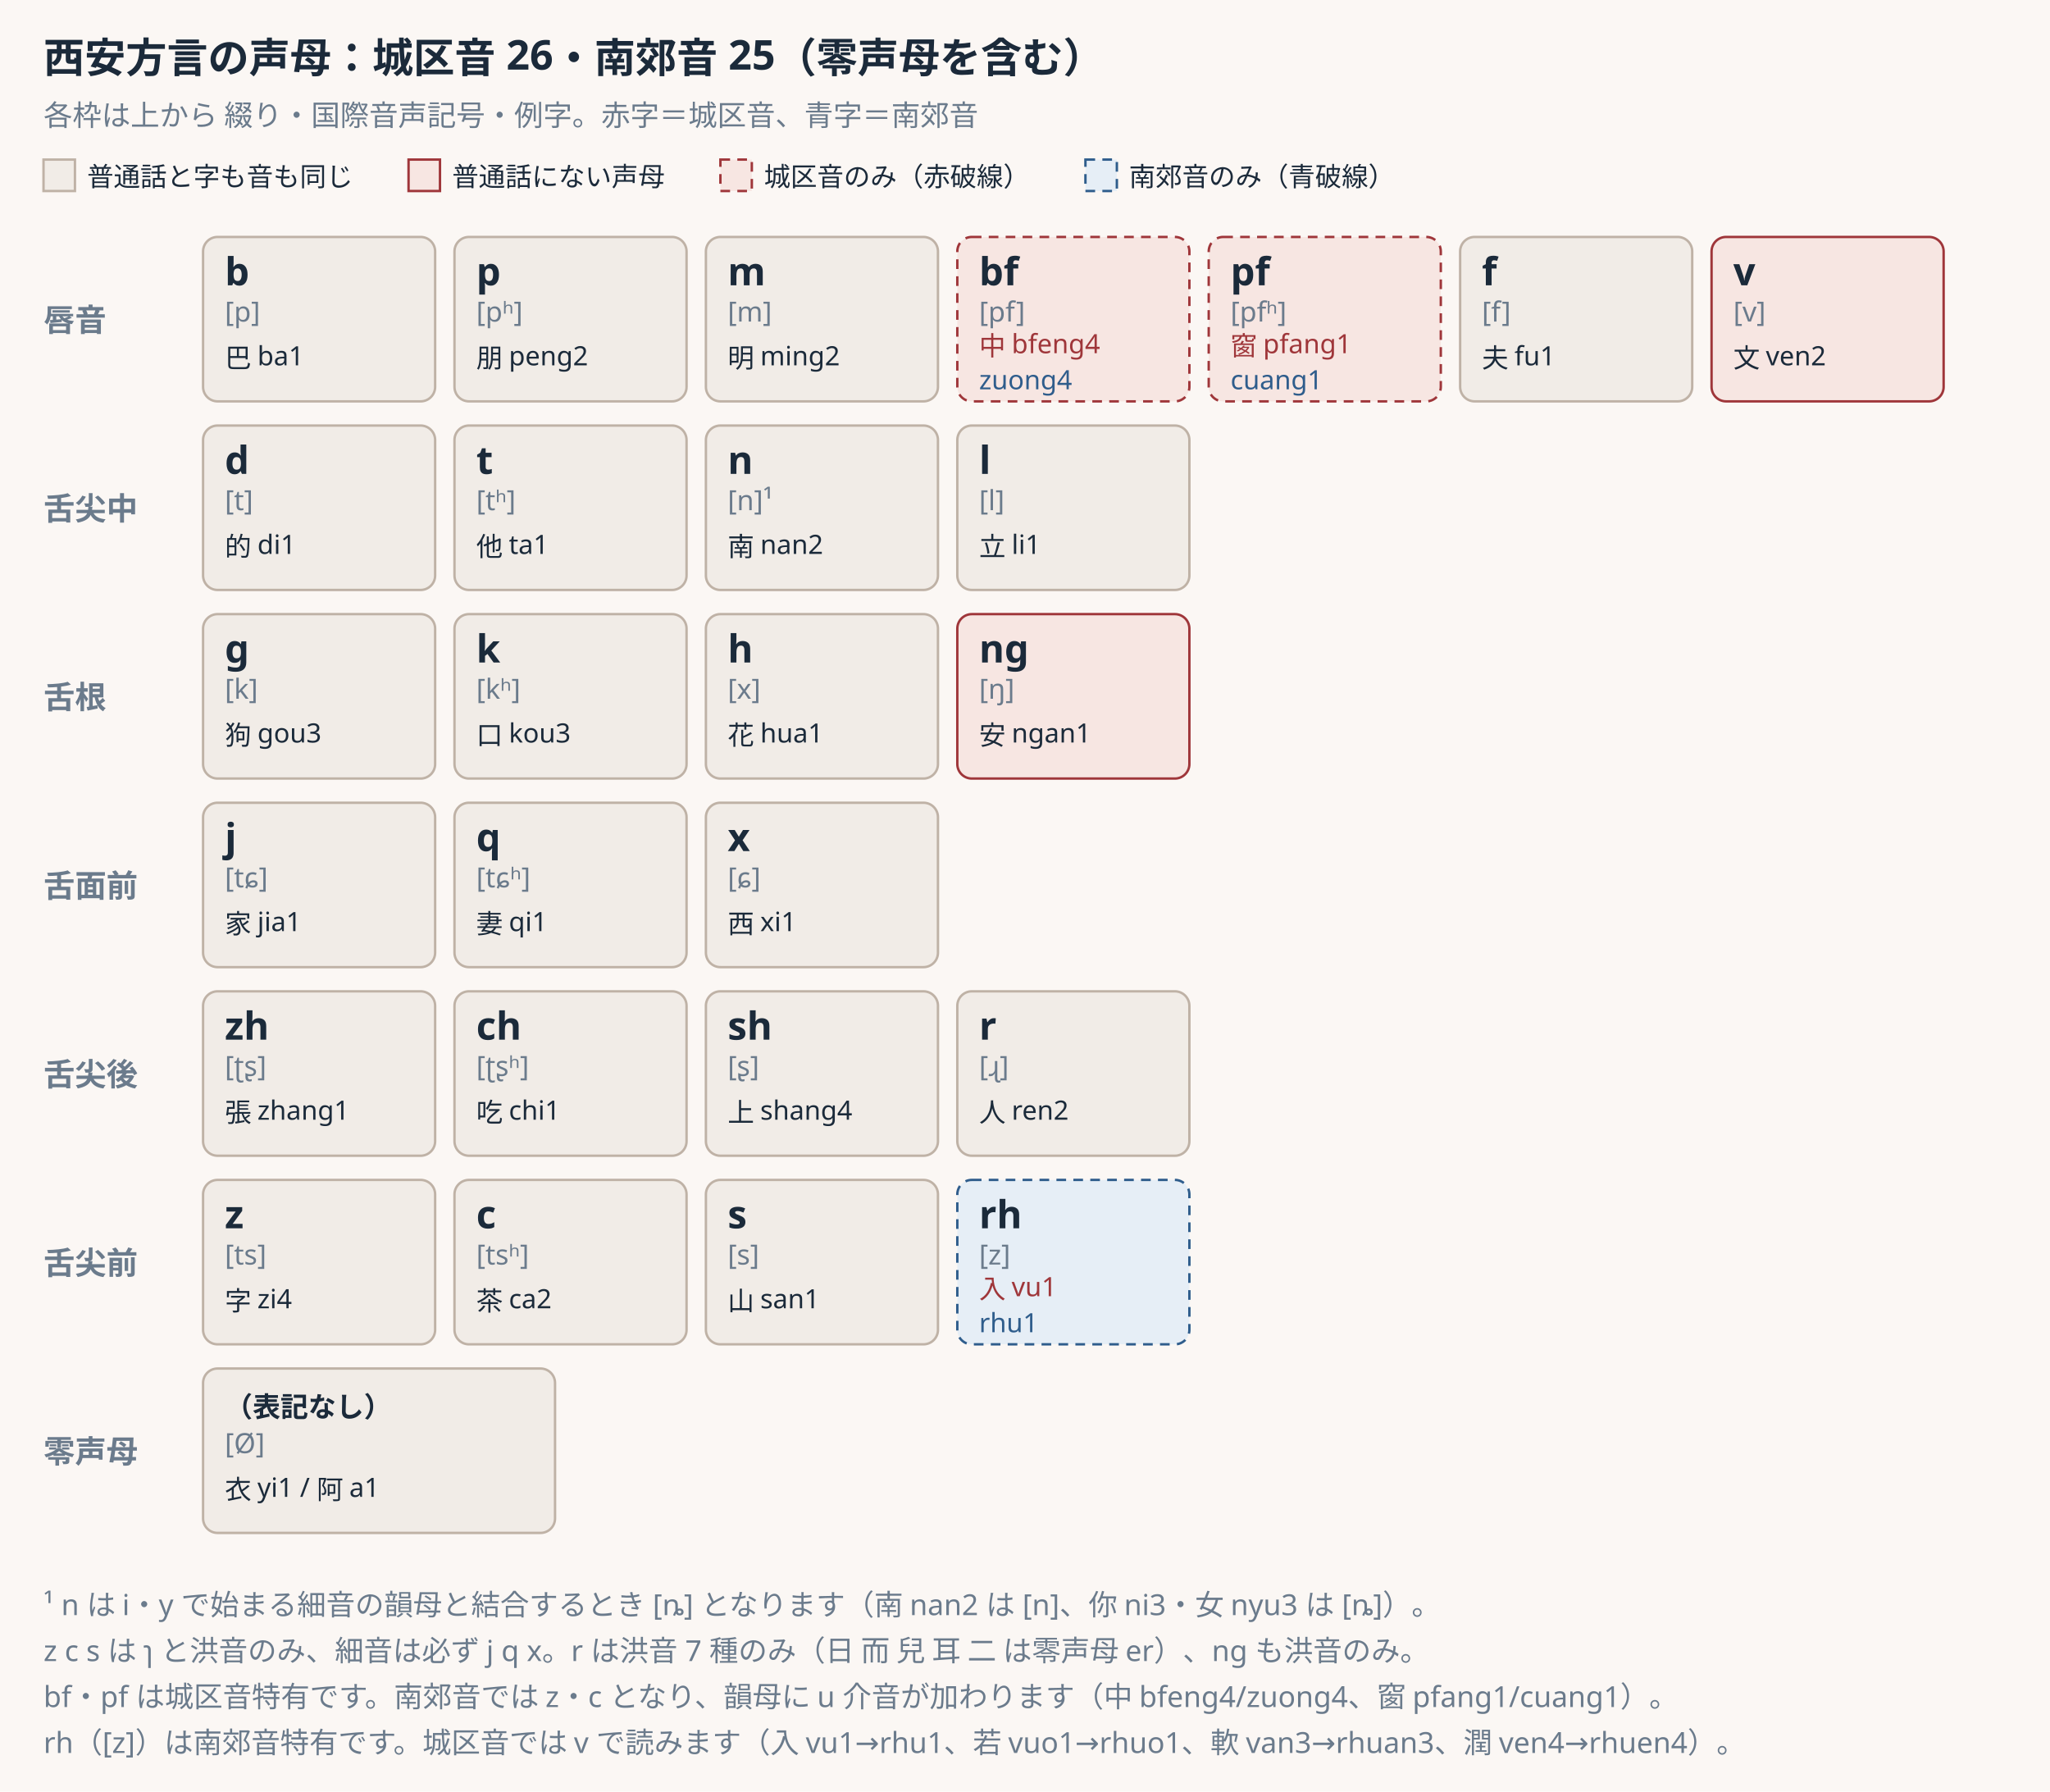
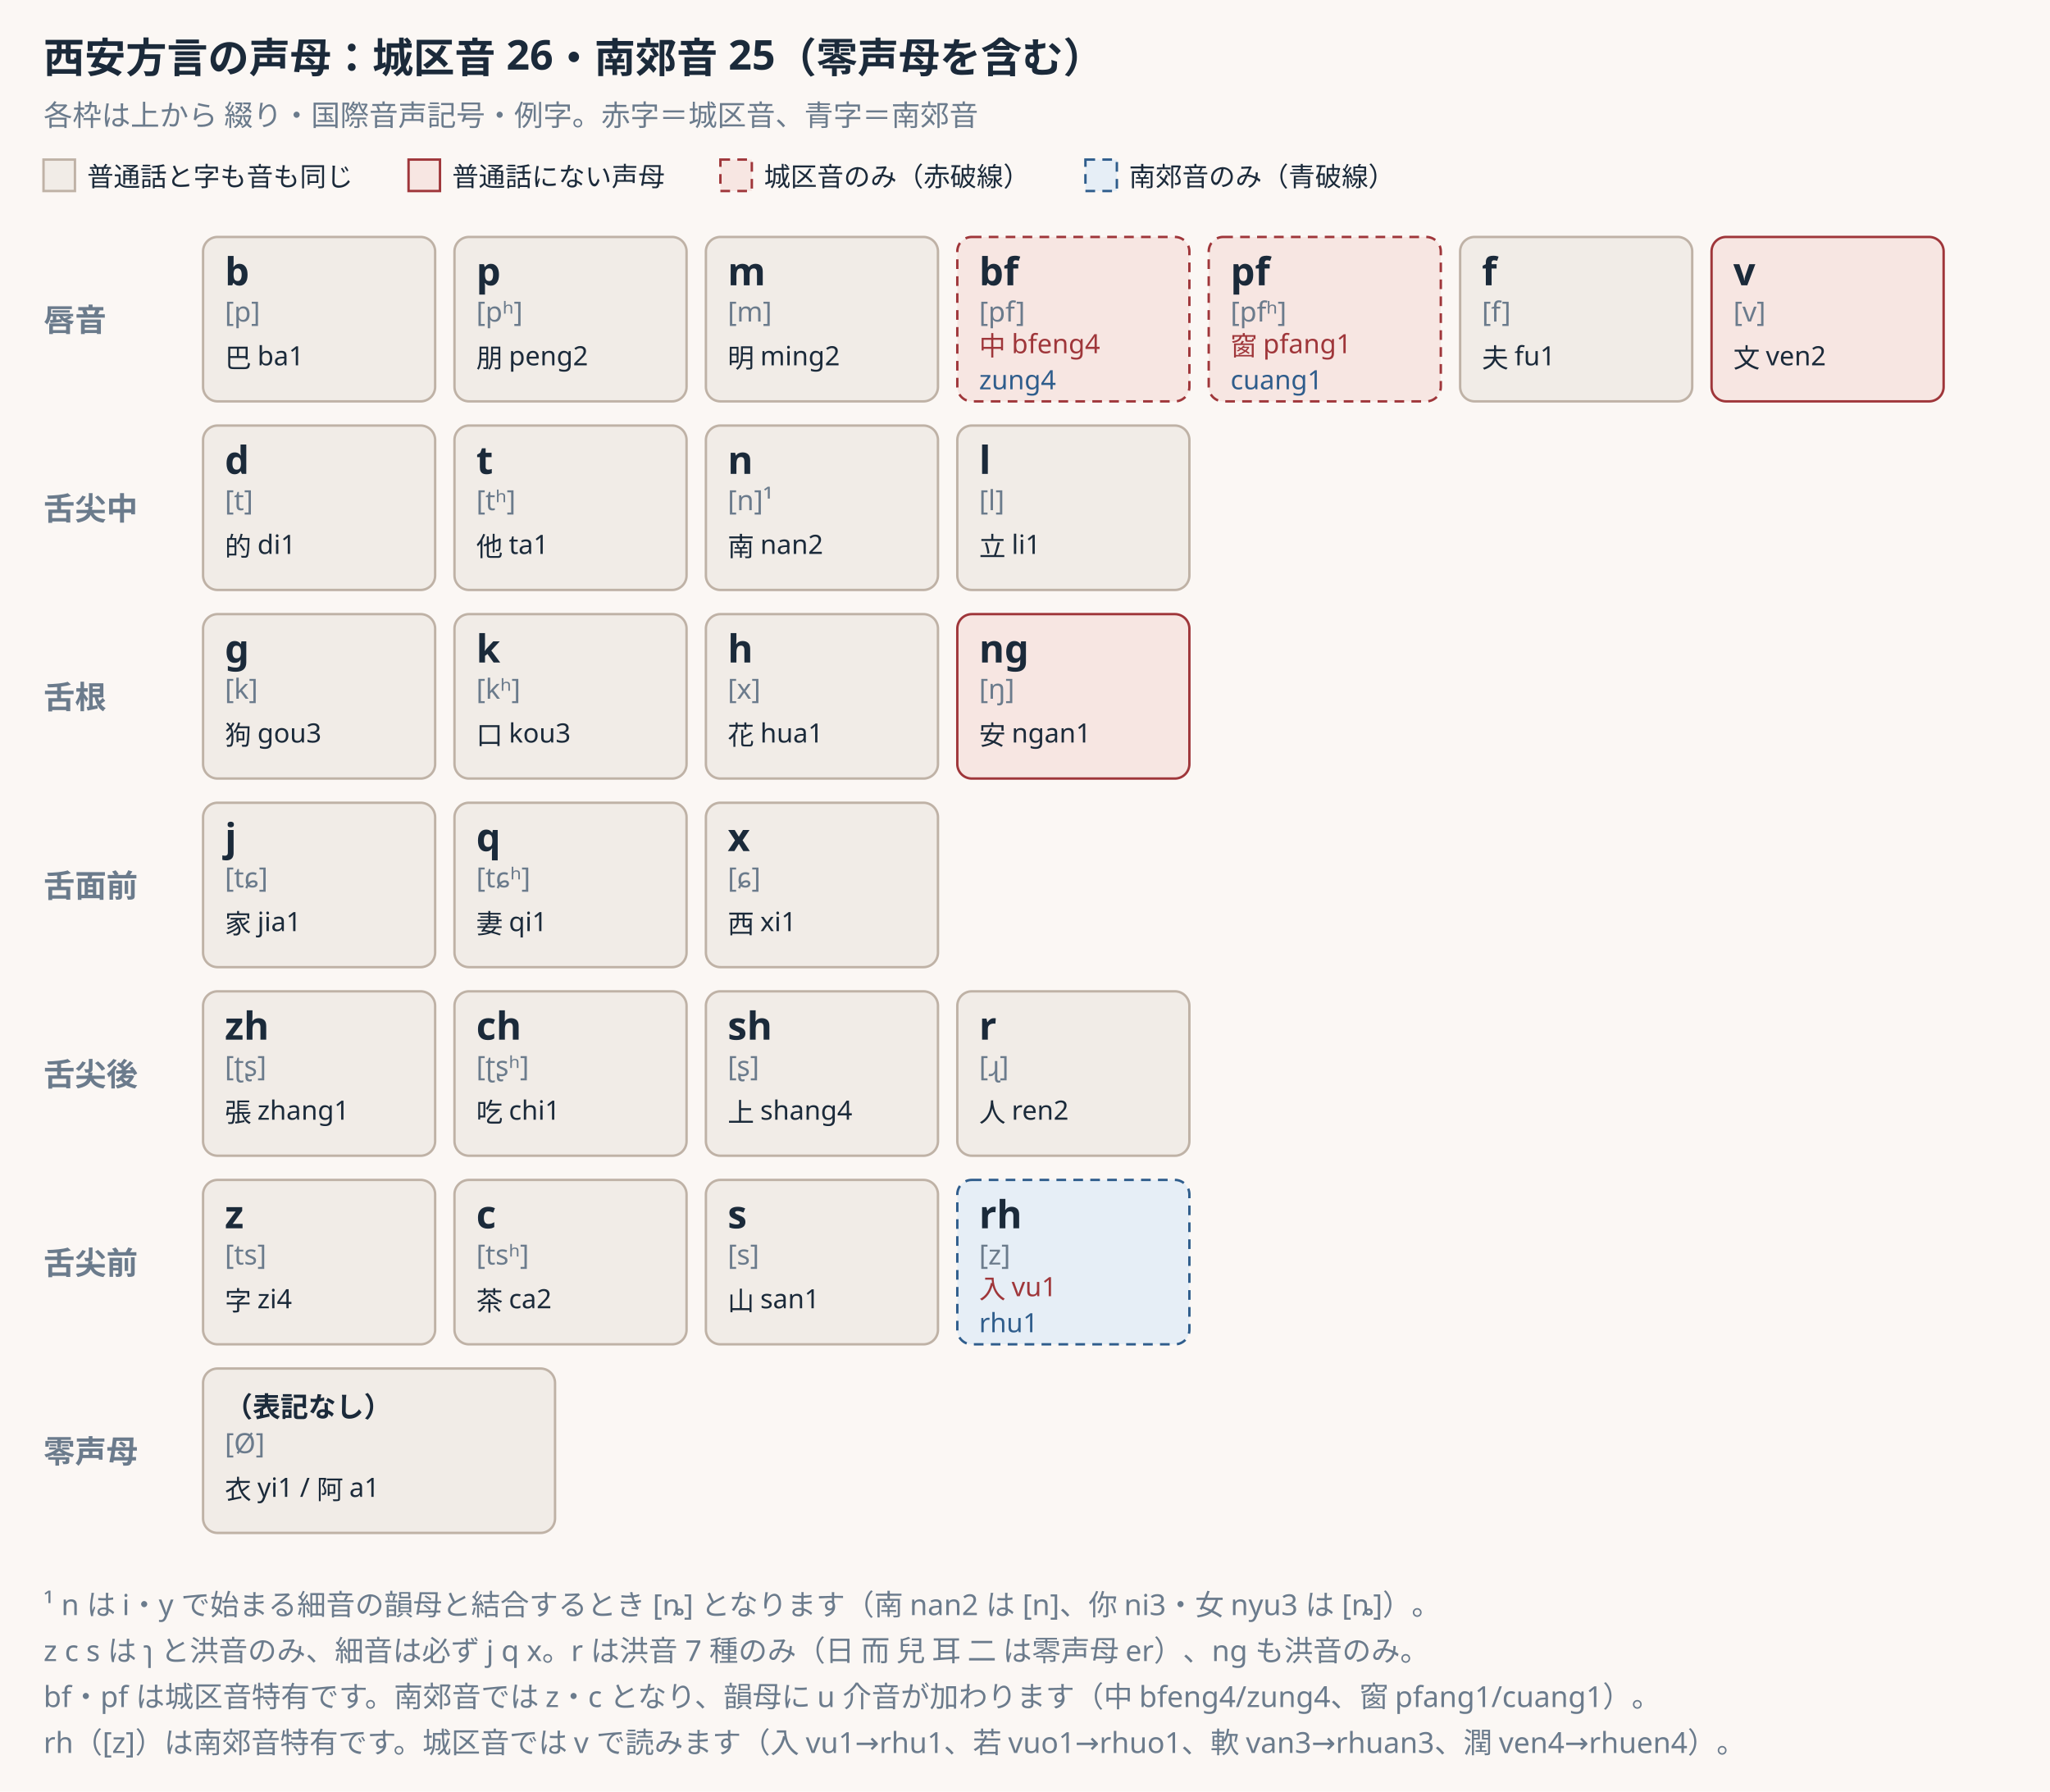
<svg xmlns="http://www.w3.org/2000/svg" width="848" height="741" viewBox="0 0 848 741" font-family="'Noto Sans JP','Hiragino Sans','Yu Gothic','Meiryo','Noto Sans SC',sans-serif">
  <rect width="848" height="741" fill="#FBF7F4" />
  <text x="18" y="30" font-size="17" fill="#1b2a3a" font-weight="bold" text-anchor="start">西安方言の声母：城区音 26・南郊音 25（零声母を含む）</text>
  <text x="18" y="52" font-size="12" fill="#6b7b8c" font-weight="normal" text-anchor="start">各枠は上から 綴り・国際音声記号・例字。赤字＝城区音、青字＝南郊音</text>
  <rect x="18" y="66" width="13" height="13" fill="#f1ece7" stroke="#bfb2a6" />
  <text x="36" y="77" font-size="11" fill="#1b2a3a" font-weight="normal" text-anchor="start">普通話と字も音も同じ</text>
  <rect x="169" y="66" width="13" height="13" fill="#f7e6e2" stroke="#9f363a" />
  <text x="187" y="77" font-size="11" fill="#1b2a3a" font-weight="normal" text-anchor="start">普通話にない声母</text>
  <rect x="298" y="66" width="13" height="13" fill="#f7e6e2" stroke="#9f363a" stroke-dasharray="4 3" />
  <text x="316" y="77" font-size="11" fill="#1b2a3a" font-weight="normal" text-anchor="start">城区音のみ（赤破線）</text>
  <rect x="449" y="66" width="13" height="13" fill="#e6eef6" stroke="#2f5d8c" stroke-dasharray="4 3" />
  <text x="467" y="77" font-size="11" fill="#1b2a3a" font-weight="normal" text-anchor="start">南郊音のみ（青破線）</text>
  <text x="18" y="137" font-size="13" fill="#6b7b8c" font-weight="bold" text-anchor="start">唇音</text>
  <rect x="84" y="98" width="96" height="68" rx="6" fill="#f1ece7" stroke="#bfb2a6" />
  <text x="93" y="118" font-size="16" fill="#1b2a3a" font-weight="bold" text-anchor="start">b</text>
  <text x="93" y="133" font-size="11.5" fill="#6b7b8c" font-weight="normal" text-anchor="start">[p]</text>
  <text x="93" y="152" font-size="11" fill="#1b2a3a" font-weight="normal" text-anchor="start">巴 ba1</text>
  <rect x="188" y="98" width="96" height="68" rx="6" fill="#f1ece7" stroke="#bfb2a6" />
  <text x="197" y="118" font-size="16" fill="#1b2a3a" font-weight="bold" text-anchor="start">p</text>
  <text x="197" y="133" font-size="11.5" fill="#6b7b8c" font-weight="normal" text-anchor="start">[pʰ]</text>
  <text x="197" y="152" font-size="11" fill="#1b2a3a" font-weight="normal" text-anchor="start">朋 peng2</text>
  <rect x="292" y="98" width="96" height="68" rx="6" fill="#f1ece7" stroke="#bfb2a6" />
  <text x="301" y="118" font-size="16" fill="#1b2a3a" font-weight="bold" text-anchor="start">m</text>
  <text x="301" y="133" font-size="11.5" fill="#6b7b8c" font-weight="normal" text-anchor="start">[m]</text>
  <text x="301" y="152" font-size="11" fill="#1b2a3a" font-weight="normal" text-anchor="start">明 ming2</text>
  <rect x="396" y="98" width="96" height="68" rx="6" fill="#f7e6e2" stroke="#9f363a" stroke-dasharray="4 3" />
  <text x="405" y="118" font-size="16" fill="#1b2a3a" font-weight="bold" text-anchor="start">bf</text>
  <text x="405" y="133" font-size="11.5" fill="#6b7b8c" font-weight="normal" text-anchor="start">[pf]</text>
  <text x="405" y="147" font-size="11" fill="#9f363a" font-weight="normal" text-anchor="start">中 bfeng4</text>
-   <text x="405" y="161" font-size="11" fill="#2f5d8c" font-weight="normal" text-anchor="start">zuong4</text>
+   <text x="405" y="161" font-size="11" fill="#2f5d8c" font-weight="normal" text-anchor="start">zung4</text>
  <rect x="500" y="98" width="96" height="68" rx="6" fill="#f7e6e2" stroke="#9f363a" stroke-dasharray="4 3" />
  <text x="509" y="118" font-size="16" fill="#1b2a3a" font-weight="bold" text-anchor="start">pf</text>
  <text x="509" y="133" font-size="11.5" fill="#6b7b8c" font-weight="normal" text-anchor="start">[pfʰ]</text>
  <text x="509" y="147" font-size="11" fill="#9f363a" font-weight="normal" text-anchor="start">窗 pfang1</text>
  <text x="509" y="161" font-size="11" fill="#2f5d8c" font-weight="normal" text-anchor="start">cuang1</text>
  <rect x="604" y="98" width="96" height="68" rx="6" fill="#f1ece7" stroke="#bfb2a6" />
  <text x="613" y="118" font-size="16" fill="#1b2a3a" font-weight="bold" text-anchor="start">f</text>
  <text x="613" y="133" font-size="11.5" fill="#6b7b8c" font-weight="normal" text-anchor="start">[f]</text>
  <text x="613" y="152" font-size="11" fill="#1b2a3a" font-weight="normal" text-anchor="start">夫 fu1</text>
  <rect x="708" y="98" width="96" height="68" rx="6" fill="#f7e6e2" stroke="#9f363a" />
  <text x="717" y="118" font-size="16" fill="#1b2a3a" font-weight="bold" text-anchor="start">v</text>
  <text x="717" y="133" font-size="11.5" fill="#6b7b8c" font-weight="normal" text-anchor="start">[v]</text>
  <text x="717" y="152" font-size="11" fill="#1b2a3a" font-weight="normal" text-anchor="start">文 ven2</text>
  <text x="18" y="215" font-size="13" fill="#6b7b8c" font-weight="bold" text-anchor="start">舌尖中</text>
  <rect x="84" y="176" width="96" height="68" rx="6" fill="#f1ece7" stroke="#bfb2a6" />
  <text x="93" y="196" font-size="16" fill="#1b2a3a" font-weight="bold" text-anchor="start">d</text>
  <text x="93" y="211" font-size="11.5" fill="#6b7b8c" font-weight="normal" text-anchor="start">[t]</text>
  <text x="93" y="230" font-size="11" fill="#1b2a3a" font-weight="normal" text-anchor="start">的 di1</text>
  <rect x="188" y="176" width="96" height="68" rx="6" fill="#f1ece7" stroke="#bfb2a6" />
  <text x="197" y="196" font-size="16" fill="#1b2a3a" font-weight="bold" text-anchor="start">t</text>
  <text x="197" y="211" font-size="11.5" fill="#6b7b8c" font-weight="normal" text-anchor="start">[tʰ]</text>
  <text x="197" y="230" font-size="11" fill="#1b2a3a" font-weight="normal" text-anchor="start">他 ta1</text>
  <rect x="292" y="176" width="96" height="68" rx="6" fill="#f1ece7" stroke="#bfb2a6" />
  <text x="301" y="196" font-size="16" fill="#1b2a3a" font-weight="bold" text-anchor="start">n</text>
  <text x="301" y="211" font-size="11.5" fill="#6b7b8c" font-weight="normal" text-anchor="start">[n]¹</text>
  <text x="301" y="230" font-size="11" fill="#1b2a3a" font-weight="normal" text-anchor="start">南 nan2</text>
  <rect x="396" y="176" width="96" height="68" rx="6" fill="#f1ece7" stroke="#bfb2a6" />
  <text x="405" y="196" font-size="16" fill="#1b2a3a" font-weight="bold" text-anchor="start">l</text>
  <text x="405" y="211" font-size="11.5" fill="#6b7b8c" font-weight="normal" text-anchor="start">[l]</text>
  <text x="405" y="230" font-size="11" fill="#1b2a3a" font-weight="normal" text-anchor="start">立 li1</text>
  <text x="18" y="293" font-size="13" fill="#6b7b8c" font-weight="bold" text-anchor="start">舌根</text>
  <rect x="84" y="254" width="96" height="68" rx="6" fill="#f1ece7" stroke="#bfb2a6" />
  <text x="93" y="274" font-size="16" fill="#1b2a3a" font-weight="bold" text-anchor="start">g</text>
  <text x="93" y="289" font-size="11.5" fill="#6b7b8c" font-weight="normal" text-anchor="start">[k]</text>
  <text x="93" y="308" font-size="11" fill="#1b2a3a" font-weight="normal" text-anchor="start">狗 gou3</text>
  <rect x="188" y="254" width="96" height="68" rx="6" fill="#f1ece7" stroke="#bfb2a6" />
  <text x="197" y="274" font-size="16" fill="#1b2a3a" font-weight="bold" text-anchor="start">k</text>
  <text x="197" y="289" font-size="11.5" fill="#6b7b8c" font-weight="normal" text-anchor="start">[kʰ]</text>
  <text x="197" y="308" font-size="11" fill="#1b2a3a" font-weight="normal" text-anchor="start">口 kou3</text>
  <rect x="292" y="254" width="96" height="68" rx="6" fill="#f1ece7" stroke="#bfb2a6" />
  <text x="301" y="274" font-size="16" fill="#1b2a3a" font-weight="bold" text-anchor="start">h</text>
  <text x="301" y="289" font-size="11.5" fill="#6b7b8c" font-weight="normal" text-anchor="start">[x]</text>
  <text x="301" y="308" font-size="11" fill="#1b2a3a" font-weight="normal" text-anchor="start">花 hua1</text>
  <rect x="396" y="254" width="96" height="68" rx="6" fill="#f7e6e2" stroke="#9f363a" />
  <text x="405" y="274" font-size="16" fill="#1b2a3a" font-weight="bold" text-anchor="start">ng</text>
  <text x="405" y="289" font-size="11.5" fill="#6b7b8c" font-weight="normal" text-anchor="start">[ŋ]</text>
  <text x="405" y="308" font-size="11" fill="#1b2a3a" font-weight="normal" text-anchor="start">安 ngan1</text>
  <text x="18" y="371" font-size="13" fill="#6b7b8c" font-weight="bold" text-anchor="start">舌面前</text>
  <rect x="84" y="332" width="96" height="68" rx="6" fill="#f1ece7" stroke="#bfb2a6" />
  <text x="93" y="352" font-size="16" fill="#1b2a3a" font-weight="bold" text-anchor="start">j</text>
  <text x="93" y="367" font-size="11.5" fill="#6b7b8c" font-weight="normal" text-anchor="start">[tɕ]</text>
  <text x="93" y="386" font-size="11" fill="#1b2a3a" font-weight="normal" text-anchor="start">家 jia1</text>
  <rect x="188" y="332" width="96" height="68" rx="6" fill="#f1ece7" stroke="#bfb2a6" />
  <text x="197" y="352" font-size="16" fill="#1b2a3a" font-weight="bold" text-anchor="start">q</text>
  <text x="197" y="367" font-size="11.5" fill="#6b7b8c" font-weight="normal" text-anchor="start">[tɕʰ]</text>
  <text x="197" y="386" font-size="11" fill="#1b2a3a" font-weight="normal" text-anchor="start">妻 qi1</text>
  <rect x="292" y="332" width="96" height="68" rx="6" fill="#f1ece7" stroke="#bfb2a6" />
  <text x="301" y="352" font-size="16" fill="#1b2a3a" font-weight="bold" text-anchor="start">x</text>
  <text x="301" y="367" font-size="11.5" fill="#6b7b8c" font-weight="normal" text-anchor="start">[ɕ]</text>
  <text x="301" y="386" font-size="11" fill="#1b2a3a" font-weight="normal" text-anchor="start">西 xi1</text>
  <text x="18" y="449" font-size="13" fill="#6b7b8c" font-weight="bold" text-anchor="start">舌尖後</text>
  <rect x="84" y="410" width="96" height="68" rx="6" fill="#f1ece7" stroke="#bfb2a6" />
  <text x="93" y="430" font-size="16" fill="#1b2a3a" font-weight="bold" text-anchor="start">zh</text>
  <text x="93" y="445" font-size="11.5" fill="#6b7b8c" font-weight="normal" text-anchor="start">[ʈʂ]</text>
  <text x="93" y="464" font-size="11" fill="#1b2a3a" font-weight="normal" text-anchor="start">張 zhang1</text>
  <rect x="188" y="410" width="96" height="68" rx="6" fill="#f1ece7" stroke="#bfb2a6" />
  <text x="197" y="430" font-size="16" fill="#1b2a3a" font-weight="bold" text-anchor="start">ch</text>
  <text x="197" y="445" font-size="11.5" fill="#6b7b8c" font-weight="normal" text-anchor="start">[ʈʂʰ]</text>
  <text x="197" y="464" font-size="11" fill="#1b2a3a" font-weight="normal" text-anchor="start">吃 chi1</text>
  <rect x="292" y="410" width="96" height="68" rx="6" fill="#f1ece7" stroke="#bfb2a6" />
  <text x="301" y="430" font-size="16" fill="#1b2a3a" font-weight="bold" text-anchor="start">sh</text>
  <text x="301" y="445" font-size="11.5" fill="#6b7b8c" font-weight="normal" text-anchor="start">[ʂ]</text>
  <text x="301" y="464" font-size="11" fill="#1b2a3a" font-weight="normal" text-anchor="start">上 shang4</text>
  <rect x="396" y="410" width="96" height="68" rx="6" fill="#f1ece7" stroke="#bfb2a6" />
  <text x="405" y="430" font-size="16" fill="#1b2a3a" font-weight="bold" text-anchor="start">r</text>
  <text x="405" y="445" font-size="11.5" fill="#6b7b8c" font-weight="normal" text-anchor="start">[ɻ]</text>
  <text x="405" y="464" font-size="11" fill="#1b2a3a" font-weight="normal" text-anchor="start">人 ren2</text>
  <text x="18" y="527" font-size="13" fill="#6b7b8c" font-weight="bold" text-anchor="start">舌尖前</text>
  <rect x="84" y="488" width="96" height="68" rx="6" fill="#f1ece7" stroke="#bfb2a6" />
  <text x="93" y="508" font-size="16" fill="#1b2a3a" font-weight="bold" text-anchor="start">z</text>
  <text x="93" y="523" font-size="11.5" fill="#6b7b8c" font-weight="normal" text-anchor="start">[ts]</text>
  <text x="93" y="542" font-size="11" fill="#1b2a3a" font-weight="normal" text-anchor="start">字 zi4</text>
  <rect x="188" y="488" width="96" height="68" rx="6" fill="#f1ece7" stroke="#bfb2a6" />
  <text x="197" y="508" font-size="16" fill="#1b2a3a" font-weight="bold" text-anchor="start">c</text>
  <text x="197" y="523" font-size="11.5" fill="#6b7b8c" font-weight="normal" text-anchor="start">[tsʰ]</text>
  <text x="197" y="542" font-size="11" fill="#1b2a3a" font-weight="normal" text-anchor="start">茶 ca2</text>
  <rect x="292" y="488" width="96" height="68" rx="6" fill="#f1ece7" stroke="#bfb2a6" />
  <text x="301" y="508" font-size="16" fill="#1b2a3a" font-weight="bold" text-anchor="start">s</text>
  <text x="301" y="523" font-size="11.5" fill="#6b7b8c" font-weight="normal" text-anchor="start">[s]</text>
  <text x="301" y="542" font-size="11" fill="#1b2a3a" font-weight="normal" text-anchor="start">山 san1</text>
  <rect x="396" y="488" width="96" height="68" rx="6" fill="#e6eef6" stroke="#2f5d8c" stroke-dasharray="4 3" />
  <text x="405" y="508" font-size="16" fill="#1b2a3a" font-weight="bold" text-anchor="start">rh</text>
  <text x="405" y="523" font-size="11.5" fill="#6b7b8c" font-weight="normal" text-anchor="start">[z]</text>
  <text x="405" y="537" font-size="11" fill="#9f363a" font-weight="normal" text-anchor="start">入 vu1</text>
  <text x="405" y="551" font-size="11" fill="#2f5d8c" font-weight="normal" text-anchor="start">rhu1</text>
  <text x="18" y="605" font-size="13" fill="#6b7b8c" font-weight="bold" text-anchor="start">零声母</text>
  <rect x="84" y="566" width="145.6" height="68" rx="6" fill="#f1ece7" stroke="#bfb2a6" />
  <text x="93" y="586" font-size="11.5" fill="#1b2a3a" font-weight="bold" text-anchor="start">（表記なし）</text>
  <text x="93" y="601" font-size="11.5" fill="#6b7b8c" font-weight="normal" text-anchor="start">[Ø]</text>
  <text x="93" y="620" font-size="11" fill="#1b2a3a" font-weight="normal" text-anchor="start">衣 yi1 / 阿 a1</text>
  <text x="18" y="668" font-size="12" fill="#6b7b8c" font-weight="normal" text-anchor="start">¹ n は i・y で始まる細音の韻母と結合するとき [ȵ] となります（南 nan2 は [n]、你 ni3・女 nyu3 は [ȵ]）。</text>
  <text x="18" y="687" font-size="12" fill="#6b7b8c" font-weight="normal" text-anchor="start">z c s は ɿ と洪音のみ、細音は必ず j q x。r は洪音 7 種のみ（日 而 兒 耳 二 は零声母 er）、ng も洪音のみ。</text>
-   <text x="18" y="706" font-size="12" fill="#6b7b8c" font-weight="normal" text-anchor="start">bf・pf は城区音特有です。南郊音では z・c となり、韻母に u 介音が加わります（中 bfeng4/zuong4、窗 pfang1/cuang1）。</text>
+   <text x="18" y="706" font-size="12" fill="#6b7b8c" font-weight="normal" text-anchor="start">bf・pf は城区音特有です。南郊音では z・c となり、韻母に u 介音が加わります（中 bfeng4/zung4、窗 pfang1/cuang1）。</text>
  <text x="18" y="725" font-size="12" fill="#6b7b8c" font-weight="normal" text-anchor="start">rh（[z]）は南郊音特有です。城区音では v で読みます（入 vu1→rhu1、若 vuo1→rhuo1、軟 van3→rhuan3、潤 ven4→rhuen4）。</text>
</svg>
